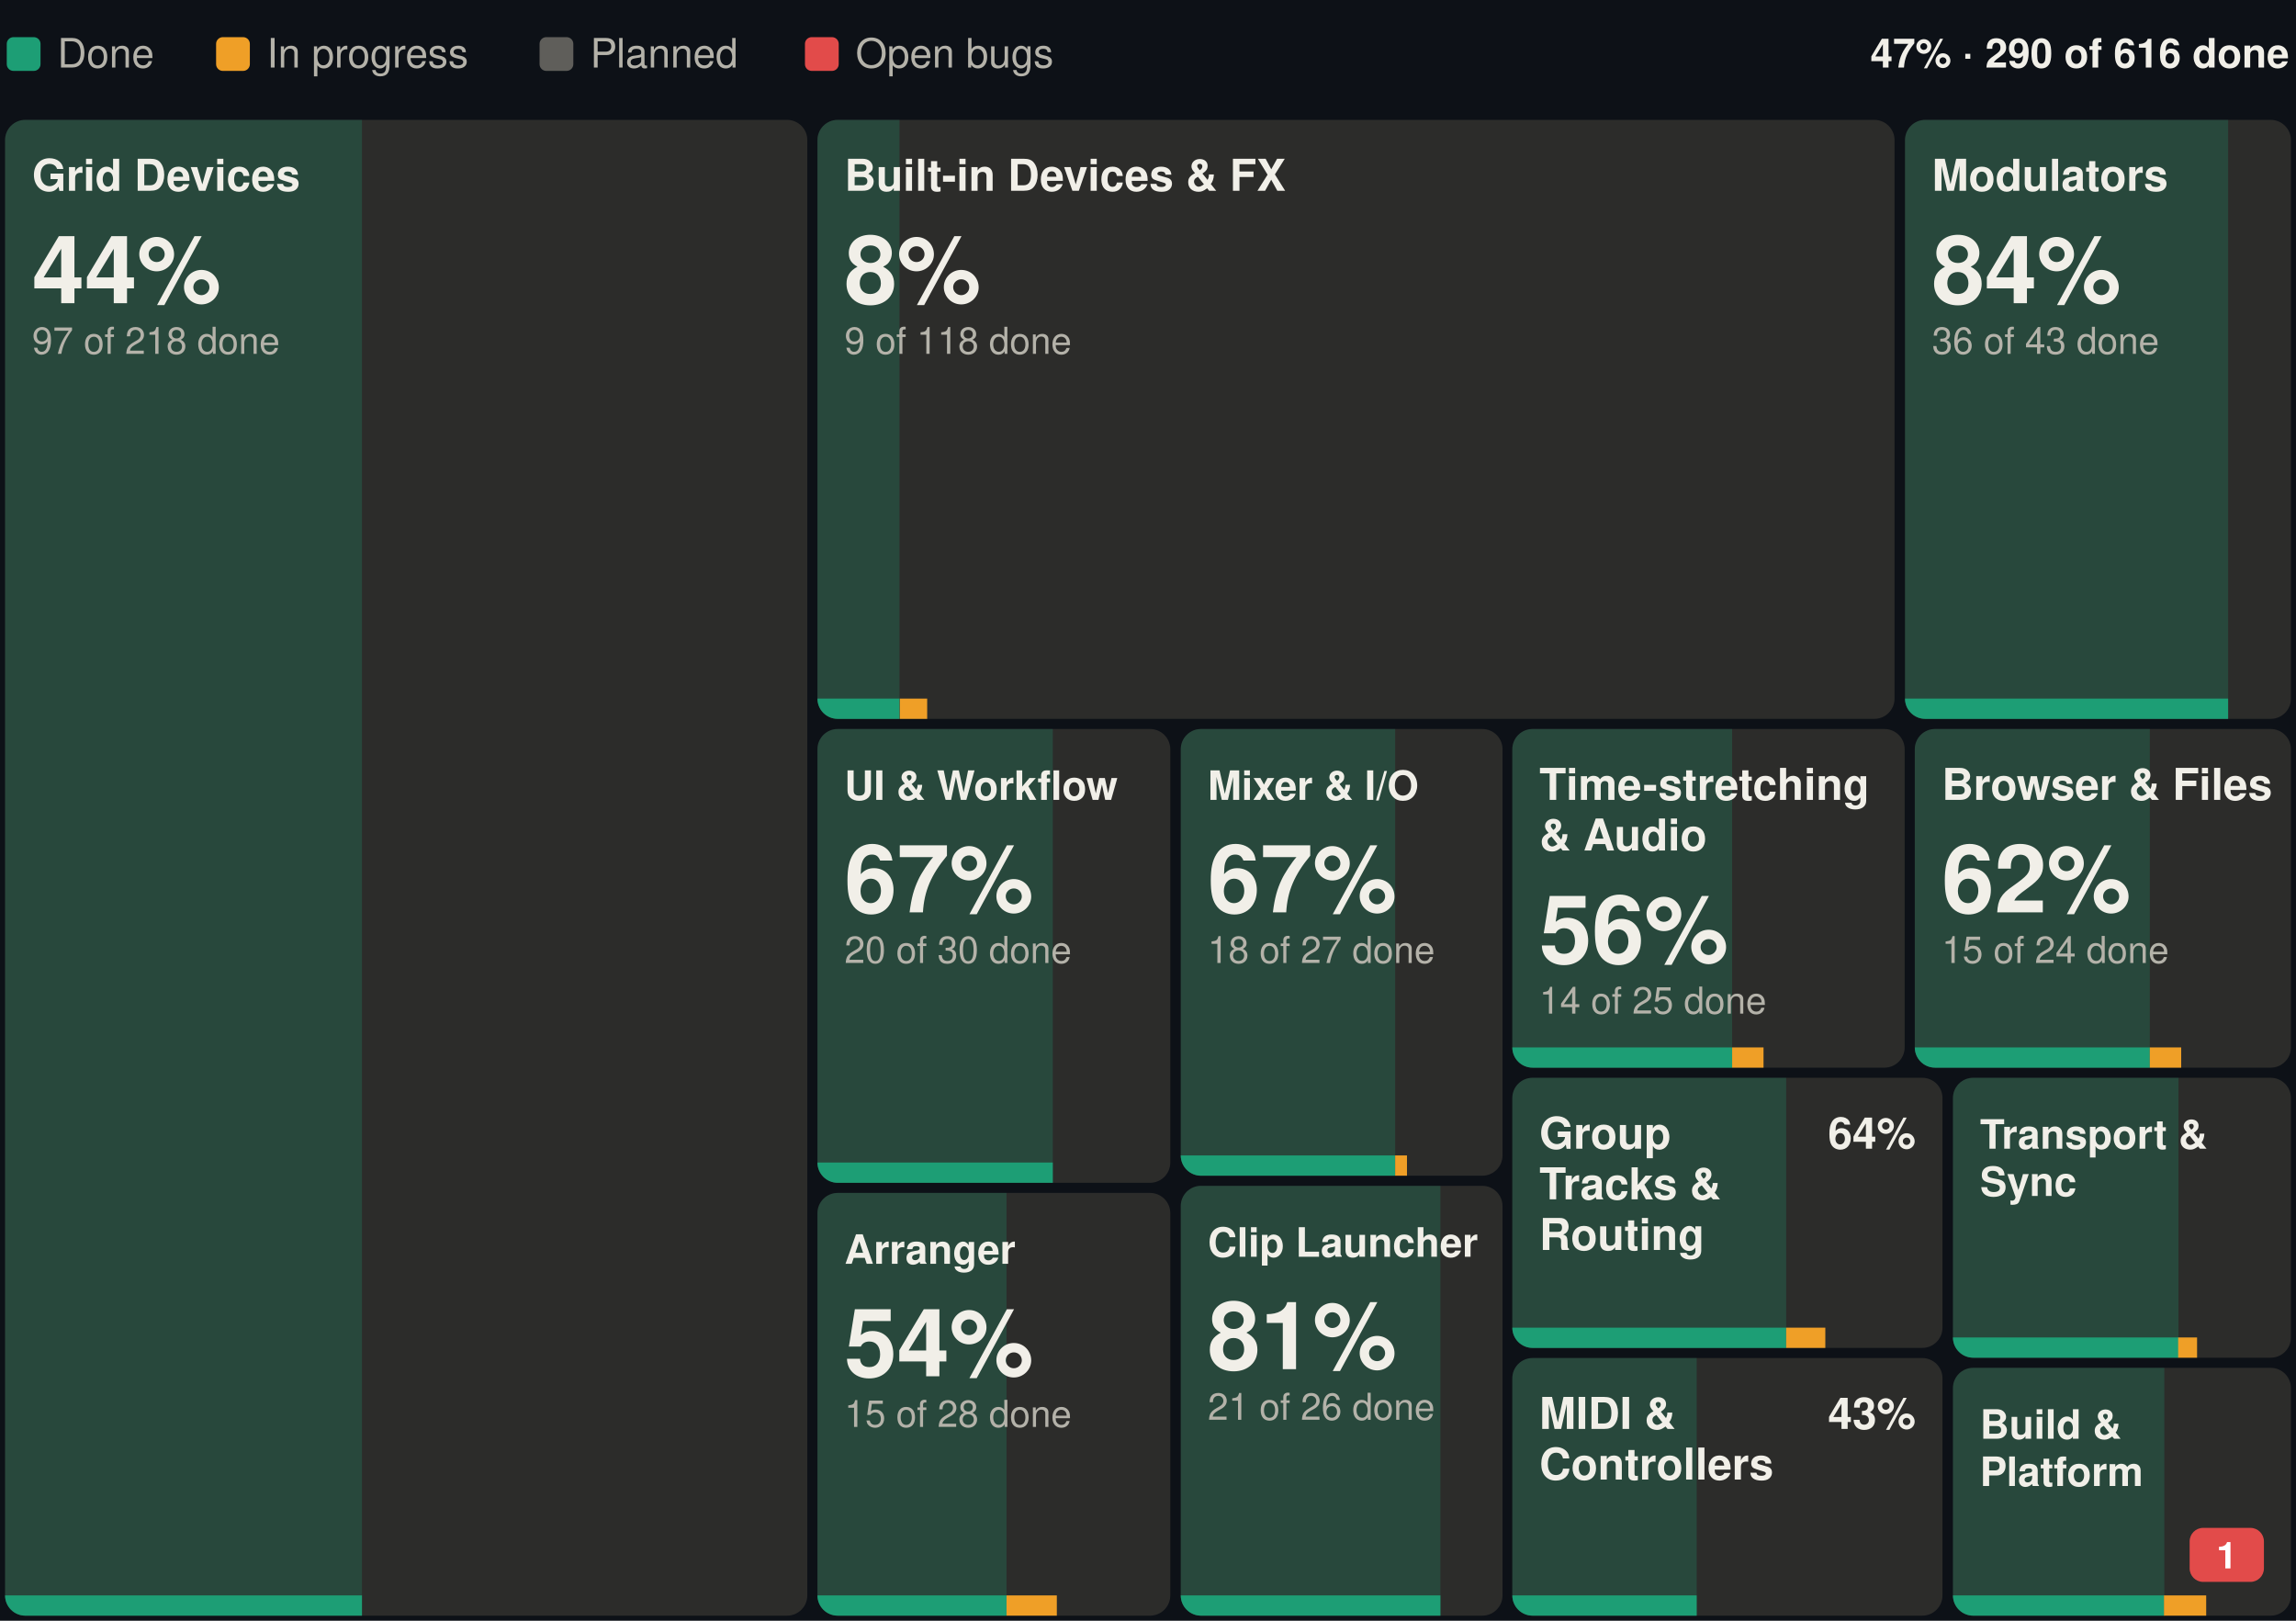
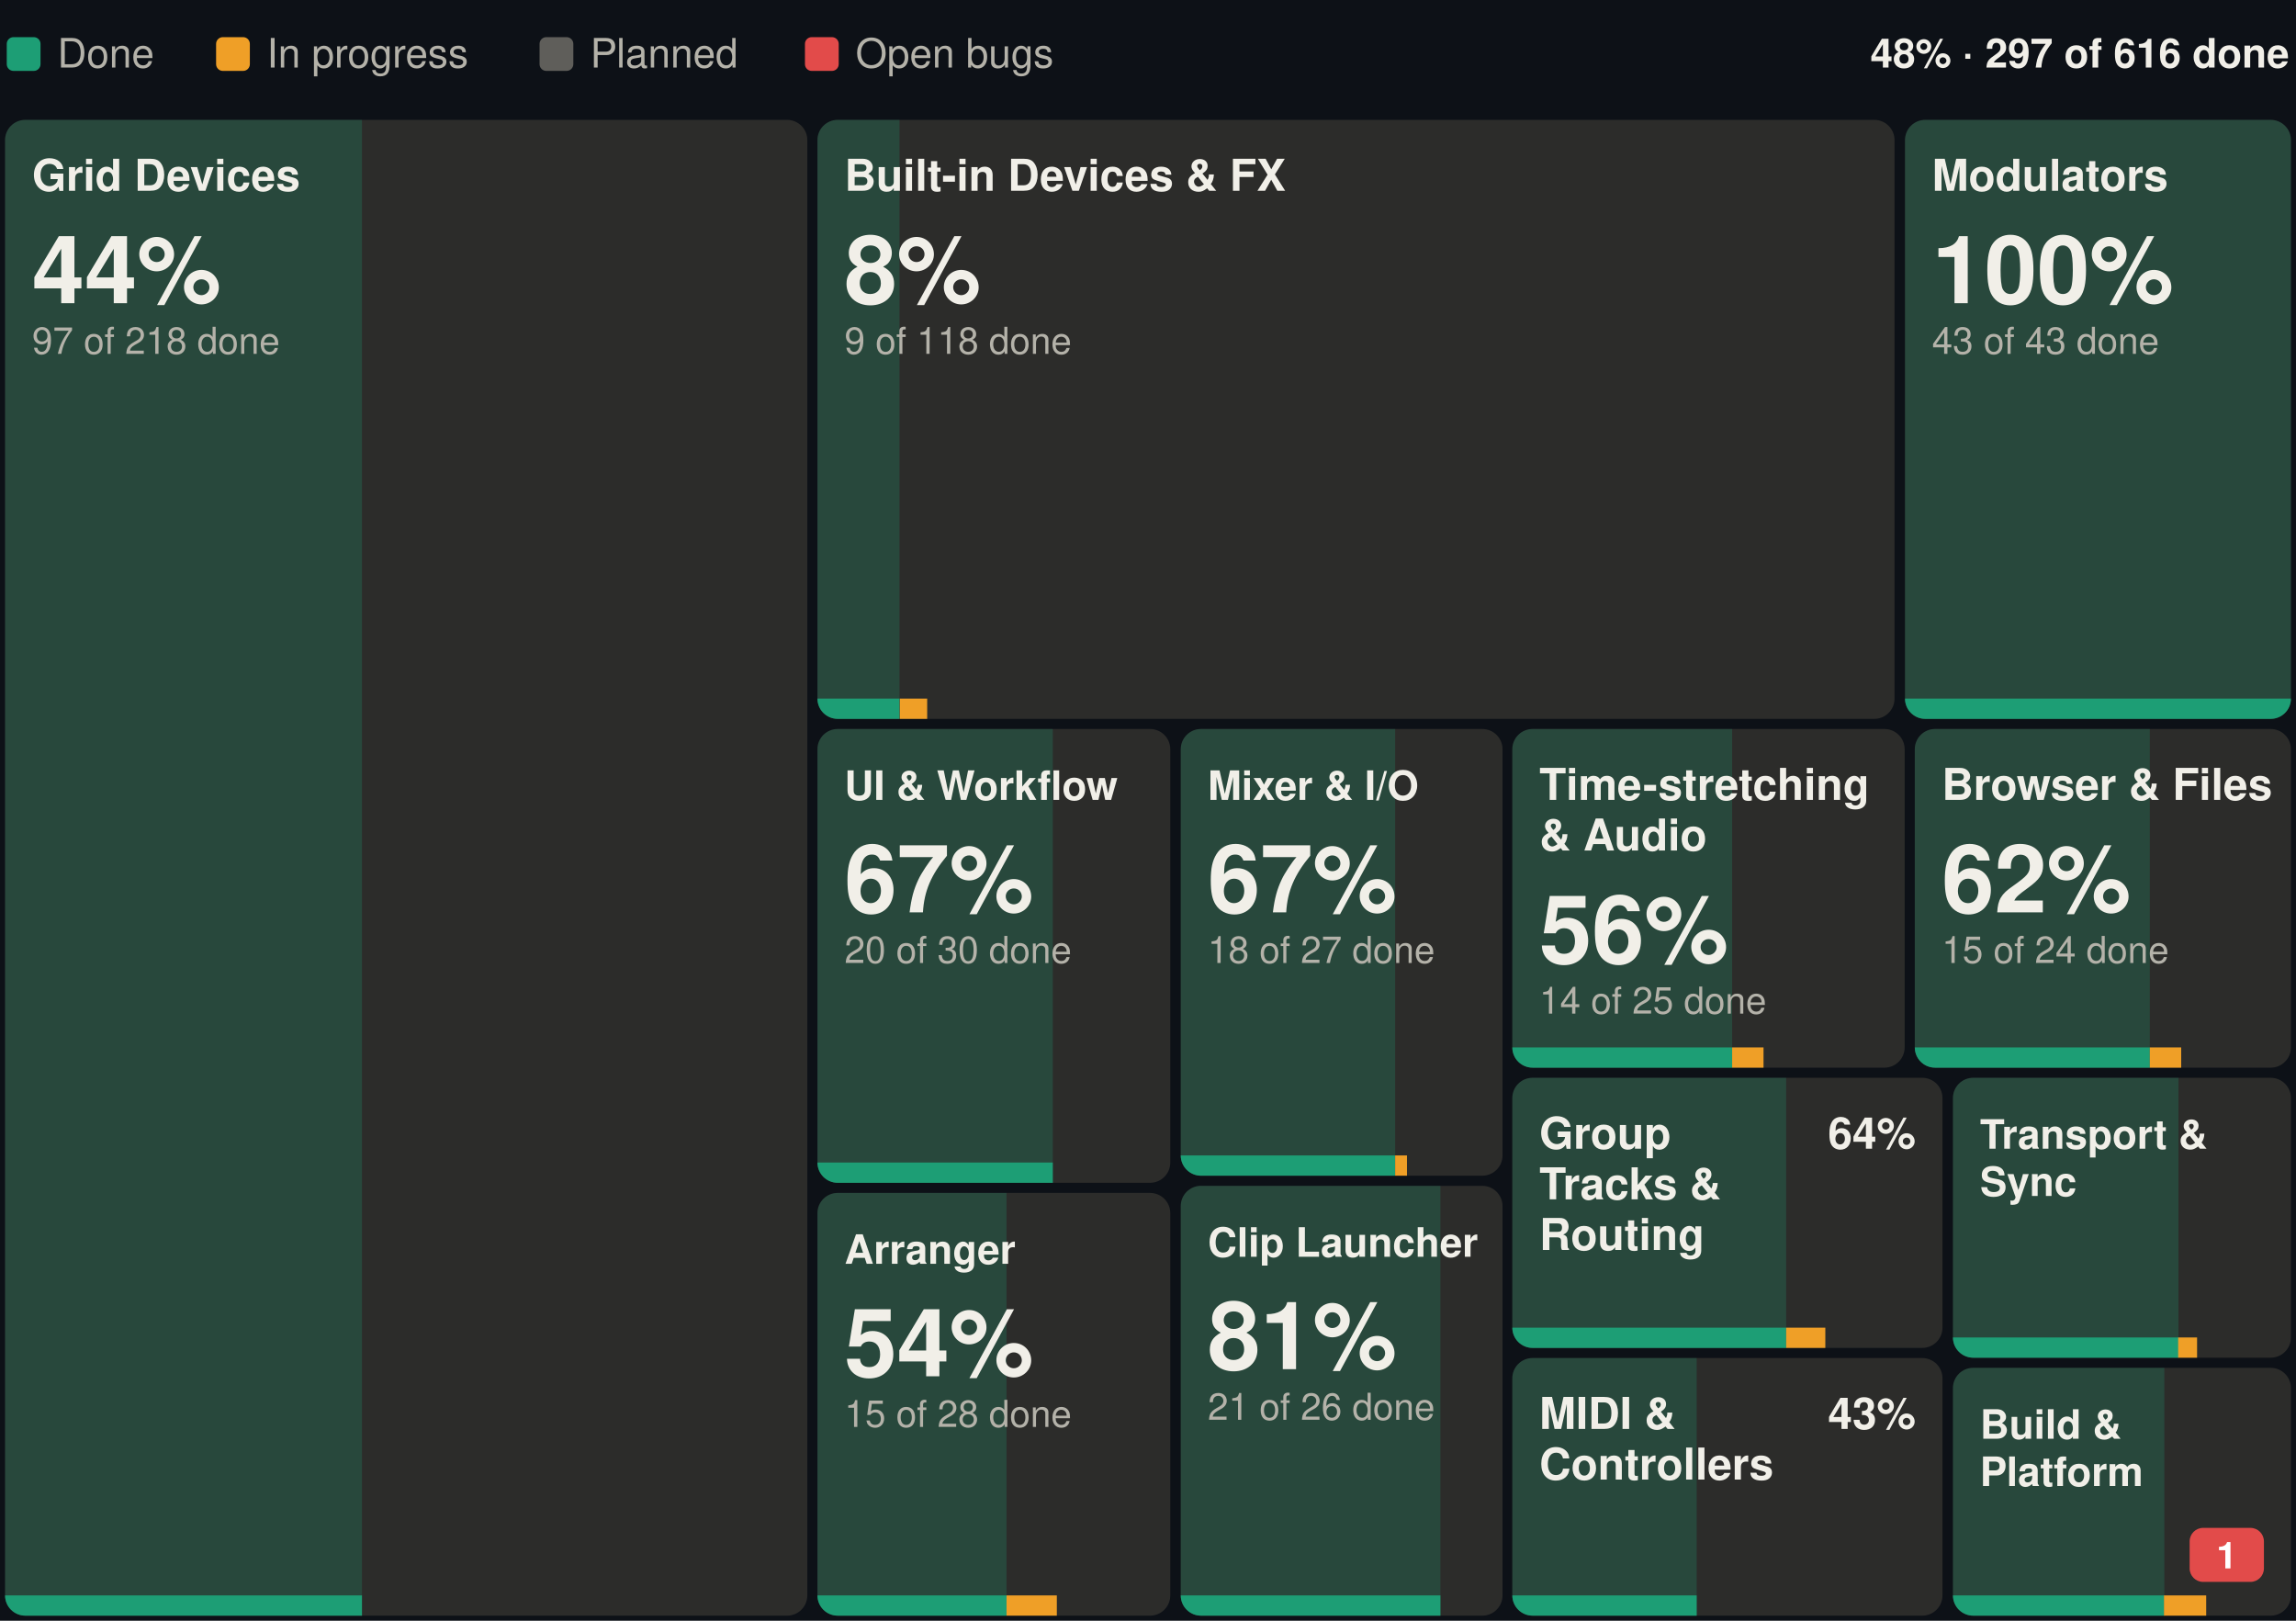
- <svg xmlns="http://www.w3.org/2000/svg" width="680" height="480" viewBox="0 0 680 480" font-family="-apple-system, BlinkMacSystemFont, 'Segoe UI', Helvetica, Arial, sans-serif" role="img" aria-label="Hikaru OpenLive vs Bitwig Studio 5.1.7: 290 of 616 features done">
+ <svg xmlns="http://www.w3.org/2000/svg" width="680" height="480" viewBox="0 0 680 480" font-family="-apple-system, BlinkMacSystemFont, 'Segoe UI', Helvetica, Arial, sans-serif" role="img" aria-label="Hikaru OpenLive vs Bitwig Studio 5.1.7: 297 of 616 features done">
  <rect width="680" height="480" fill="#0d1117" />
-   <text x="678.0" y="20.0" font-size="12" font-weight="600" text-anchor="end" fill="#F1EFE8">47% · 290 of 616 done</text>
+   <text x="678.0" y="20.0" font-size="12" font-weight="600" text-anchor="end" fill="#F1EFE8">48% · 297 of 616 done</text>
  <rect x="2.0" y="11" width="10" height="10" rx="2" fill="#1D9E75" />
  <text x="17.0" y="20.0" font-size="12" fill="#B4B2A9">Done</text>
  <rect x="64.0" y="11" width="10" height="10" rx="2" fill="#EF9F27" />
  <text x="79.0" y="20.0" font-size="12" fill="#B4B2A9">In progress</text>
  <rect x="159.8" y="11" width="10" height="10" rx="2" fill="#5F5E5A" />
  <text x="174.8" y="20.0" font-size="12" fill="#B4B2A9">Planned</text>
  <rect x="238.4" y="11" width="10" height="10" rx="2" fill="#E24B4A" />
  <text x="253.4" y="20.0" font-size="12" fill="#B4B2A9">Open bugs</text>
  <g>
    <clipPath id="b0">
      <rect x="349.7" y="351.2" width="95.3" height="127.3" rx="6" />
    </clipPath>
    <g clip-path="url(#b0)">
      <rect x="349.7" y="351.2" width="95.3" height="127.3" fill="#2C2C2A" />
      <rect x="349.7" y="351.2" width="76.9" height="127.3" fill="#1D9E75" fill-opacity="0.25" />
      <rect x="349.7" y="472.5" width="76.9" height="6" fill="#1D9E75" />
    </g>
    <text x="357.7" y="372.2" font-size="12" font-weight="600" fill="#F1EFE8">Clip Launcher</text>
    <text x="357.7" y="405.5" font-size="28" font-weight="600" fill="#F1EFE8">81%</text>
    <text x="357.7" y="420.5" font-size="11" fill="#B4B2A9">21 of 26 done</text>
  </g>
  <g>
    <clipPath id="b1">
      <rect x="242.1" y="353.3" width="104.5" height="125.2" rx="6" />
    </clipPath>
    <g clip-path="url(#b1)">
      <rect x="242.1" y="353.3" width="104.5" height="125.2" fill="#2C2C2A" />
      <rect x="242.1" y="353.3" width="56.0" height="125.2" fill="#1D9E75" fill-opacity="0.25" />
      <rect x="242.1" y="472.5" width="56.0" height="6" fill="#1D9E75" />
      <rect x="298.1" y="472.5" width="14.9" height="6" fill="#EF9F27" />
    </g>
    <text x="250.1" y="374.3" font-size="12" font-weight="600" fill="#F1EFE8">Arranger</text>
    <text x="250.1" y="407.6" font-size="28" font-weight="600" fill="#F1EFE8">54%</text>
    <text x="250.1" y="422.6" font-size="11" fill="#B4B2A9">15 of 28 done</text>
  </g>
  <g>
    <clipPath id="b2">
      <rect x="578.4" y="319.2" width="100.1" height="82.9" rx="6" />
    </clipPath>
    <g clip-path="url(#b2)">
      <rect x="578.4" y="319.2" width="100.1" height="82.9" fill="#2C2C2A" />
      <rect x="578.4" y="319.2" width="66.8" height="82.9" fill="#1D9E75" fill-opacity="0.25" />
      <rect x="578.4" y="396.1" width="66.8" height="6" fill="#1D9E75" />
      <rect x="645.1" y="396.1" width="5.6" height="6" fill="#EF9F27" />
    </g>
    <text x="586.4" y="340.2" font-size="12" font-weight="600" fill="#F1EFE8">Transport &amp;</text>
    <text x="586.4" y="354.2" font-size="12" font-weight="600" fill="#F1EFE8">Sync</text>
  </g>
  <g>
    <clipPath id="b3">
      <rect x="447.9" y="319.2" width="127.4" height="80.0" rx="6" />
    </clipPath>
    <g clip-path="url(#b3)">
      <rect x="447.9" y="319.2" width="127.4" height="80.0" fill="#2C2C2A" />
      <rect x="447.9" y="319.2" width="81.1" height="80.0" fill="#1D9E75" fill-opacity="0.25" />
      <rect x="447.9" y="393.2" width="81.1" height="6" fill="#1D9E75" />
      <rect x="529.0" y="393.2" width="11.6" height="6" fill="#EF9F27" />
    </g>
    <text x="455.9" y="340.2" font-size="13" font-weight="600" fill="#F1EFE8">Group</text>
    <text x="455.9" y="355.2" font-size="13" font-weight="600" fill="#F1EFE8">Tracks &amp;</text>
    <text x="455.9" y="370.2" font-size="13" font-weight="600" fill="#F1EFE8">Routing</text>
    <text x="567.4" y="340.2" font-size="13" font-weight="600" text-anchor="end" fill="#F1EFE8">64%</text>
  </g>
  <g>
    <clipPath id="b4">
      <rect x="447.9" y="215.9" width="116.2" height="100.3" rx="6" />
    </clipPath>
    <g clip-path="url(#b4)">
      <rect x="447.9" y="215.9" width="116.2" height="100.3" fill="#2C2C2A" />
      <rect x="447.9" y="215.9" width="65.1" height="100.3" fill="#1D9E75" fill-opacity="0.25" />
      <rect x="447.9" y="310.2" width="65.1" height="6" fill="#1D9E75" />
      <rect x="513.0" y="310.2" width="9.3" height="6" fill="#EF9F27" />
    </g>
    <text x="455.9" y="236.9" font-size="13" font-weight="600" fill="#F1EFE8">Time-stretching</text>
    <text x="455.9" y="251.9" font-size="13" font-weight="600" fill="#F1EFE8">&amp; Audio</text>
    <text x="455.9" y="285.2" font-size="28" font-weight="600" fill="#F1EFE8">56%</text>
    <text x="455.9" y="300.2" font-size="11" fill="#B4B2A9">14 of 25 done</text>
  </g>
  <g>
    <clipPath id="b5">
      <rect x="242.1" y="35.5" width="319.0" height="177.4" rx="6" />
    </clipPath>
    <g clip-path="url(#b5)">
      <rect x="242.1" y="35.5" width="319.0" height="177.4" fill="#2C2C2A" />
      <rect x="242.1" y="35.5" width="24.3" height="177.4" fill="#1D9E75" fill-opacity="0.25" />
      <rect x="242.1" y="206.9" width="24.3" height="6" fill="#1D9E75" />
      <rect x="266.5" y="206.9" width="8.1" height="6" fill="#EF9F27" />
    </g>
    <text x="250.1" y="56.5" font-size="13" font-weight="600" fill="#F1EFE8">Built-in Devices &amp; FX</text>
    <text x="250.1" y="89.8" font-size="28" font-weight="600" fill="#F1EFE8">8%</text>
    <text x="250.1" y="104.8" font-size="11" fill="#B4B2A9">9 of 118 done</text>
  </g>
  <g>
    <clipPath id="b6">
      <rect x="564.2" y="35.5" width="114.3" height="177.4" rx="6" />
    </clipPath>
    <g clip-path="url(#b6)">
      <rect x="564.2" y="35.5" width="114.3" height="177.4" fill="#2C2C2A" />
-       <rect x="564.2" y="35.5" width="95.7" height="177.4" fill="#1D9E75" fill-opacity="0.25" />
-       <rect x="564.2" y="206.9" width="95.7" height="6" fill="#1D9E75" />
+       <rect x="564.2" y="35.5" width="114.3" height="177.4" fill="#1D9E75" fill-opacity="0.25" />
+       <rect x="564.2" y="206.9" width="114.3" height="6" fill="#1D9E75" />
    </g>
    <text x="572.2" y="56.5" font-size="13" font-weight="600" fill="#F1EFE8">Modulators</text>
-     <text x="572.2" y="89.8" font-size="28" font-weight="600" fill="#F1EFE8">84%</text>
-     <text x="572.2" y="104.8" font-size="11" fill="#B4B2A9">36 of 43 done</text>
+     <text x="572.2" y="89.8" font-size="28" font-weight="600" fill="#F1EFE8">100%</text>
+     <text x="572.2" y="104.8" font-size="11" fill="#B4B2A9">43 of 43 done</text>
  </g>
  <g>
    <clipPath id="b7">
      <rect x="1.5" y="35.5" width="237.6" height="443.0" rx="6" />
    </clipPath>
    <g clip-path="url(#b7)">
      <rect x="1.5" y="35.5" width="237.6" height="443.0" fill="#2C2C2A" />
      <rect x="1.5" y="35.5" width="105.7" height="443.0" fill="#1D9E75" fill-opacity="0.25" />
      <rect x="1.5" y="472.5" width="105.7" height="6" fill="#1D9E75" />
    </g>
    <text x="9.5" y="56.5" font-size="13" font-weight="600" fill="#F1EFE8">Grid Devices</text>
    <text x="9.5" y="89.8" font-size="28" font-weight="600" fill="#F1EFE8">44%</text>
    <text x="9.5" y="104.8" font-size="11" fill="#B4B2A9">97 of 218 done</text>
  </g>
  <g>
    <clipPath id="b8">
      <rect x="349.7" y="215.9" width="95.3" height="132.3" rx="6" />
    </clipPath>
    <g clip-path="url(#b8)">
      <rect x="349.7" y="215.9" width="95.3" height="132.3" fill="#2C2C2A" />
      <rect x="349.7" y="215.9" width="63.5" height="132.3" fill="#1D9E75" fill-opacity="0.25" />
      <rect x="349.7" y="342.2" width="63.5" height="6" fill="#1D9E75" />
      <rect x="413.2" y="342.2" width="3.5" height="6" fill="#EF9F27" />
    </g>
    <text x="357.7" y="236.9" font-size="12" font-weight="600" fill="#F1EFE8">Mixer &amp; I/O</text>
    <text x="357.7" y="270.2" font-size="28" font-weight="600" fill="#F1EFE8">67%</text>
    <text x="357.7" y="285.2" font-size="11" fill="#B4B2A9">18 of 27 done</text>
  </g>
  <g>
    <clipPath id="b9">
      <rect x="567.1" y="215.9" width="111.4" height="100.3" rx="6" />
    </clipPath>
    <g clip-path="url(#b9)">
      <rect x="567.1" y="215.9" width="111.4" height="100.3" fill="#2C2C2A" />
      <rect x="567.1" y="215.9" width="69.6" height="100.3" fill="#1D9E75" fill-opacity="0.25" />
      <rect x="567.1" y="310.2" width="69.6" height="6" fill="#1D9E75" />
      <rect x="636.7" y="310.2" width="9.3" height="6" fill="#EF9F27" />
    </g>
    <text x="575.1" y="236.9" font-size="13" font-weight="600" fill="#F1EFE8">Browser &amp; Files</text>
    <text x="575.1" y="270.2" font-size="28" font-weight="600" fill="#F1EFE8">62%</text>
    <text x="575.1" y="285.2" font-size="11" fill="#B4B2A9">15 of 24 done</text>
  </g>
  <g>
    <clipPath id="b10">
      <rect x="447.9" y="402.2" width="127.4" height="76.3" rx="6" />
    </clipPath>
    <g clip-path="url(#b10)">
      <rect x="447.9" y="402.2" width="127.4" height="76.3" fill="#2C2C2A" />
      <rect x="447.9" y="402.2" width="54.6" height="76.3" fill="#1D9E75" fill-opacity="0.25" />
      <rect x="447.9" y="472.5" width="54.6" height="6" fill="#1D9E75" />
    </g>
    <text x="455.9" y="423.2" font-size="13" font-weight="600" fill="#F1EFE8">MIDI &amp;</text>
    <text x="455.9" y="438.2" font-size="13" font-weight="600" fill="#F1EFE8">Controllers</text>
    <text x="567.4" y="423.2" font-size="13" font-weight="600" text-anchor="end" fill="#F1EFE8">43%</text>
  </g>
  <g>
    <clipPath id="b11">
      <rect x="242.1" y="215.9" width="104.5" height="134.4" rx="6" />
    </clipPath>
    <g clip-path="url(#b11)">
      <rect x="242.1" y="215.9" width="104.5" height="134.4" fill="#2C2C2A" />
      <rect x="242.1" y="215.9" width="69.7" height="134.4" fill="#1D9E75" fill-opacity="0.25" />
      <rect x="242.1" y="344.3" width="69.7" height="6" fill="#1D9E75" />
    </g>
    <text x="250.1" y="236.9" font-size="12" font-weight="600" fill="#F1EFE8">UI &amp; Workflow</text>
    <text x="250.1" y="270.2" font-size="28" font-weight="600" fill="#F1EFE8">67%</text>
    <text x="250.1" y="285.2" font-size="11" fill="#B4B2A9">20 of 30 done</text>
  </g>
  <g>
    <clipPath id="b12">
      <rect x="578.4" y="405.1" width="100.1" height="73.4" rx="6" />
    </clipPath>
    <g clip-path="url(#b12)">
      <rect x="578.4" y="405.1" width="100.1" height="73.4" fill="#2C2C2A" />
      <rect x="578.4" y="405.1" width="62.6" height="73.4" fill="#1D9E75" fill-opacity="0.25" />
      <rect x="578.4" y="472.5" width="62.6" height="6" fill="#1D9E75" />
      <rect x="640.9" y="472.5" width="12.5" height="6" fill="#EF9F27" />
    </g>
    <text x="586.4" y="426.1" font-size="12" font-weight="600" fill="#F1EFE8">Build &amp;</text>
    <text x="586.4" y="440.1" font-size="12" font-weight="600" fill="#F1EFE8">Platform</text>
    <rect x="648.5" y="452.5" width="22.0" height="16.0" rx="4" fill="#E24B4A" />
    <text x="659.5" y="464.5" font-size="11" font-weight="600" text-anchor="middle" fill="#ffffff">1</text>
  </g>
</svg>
